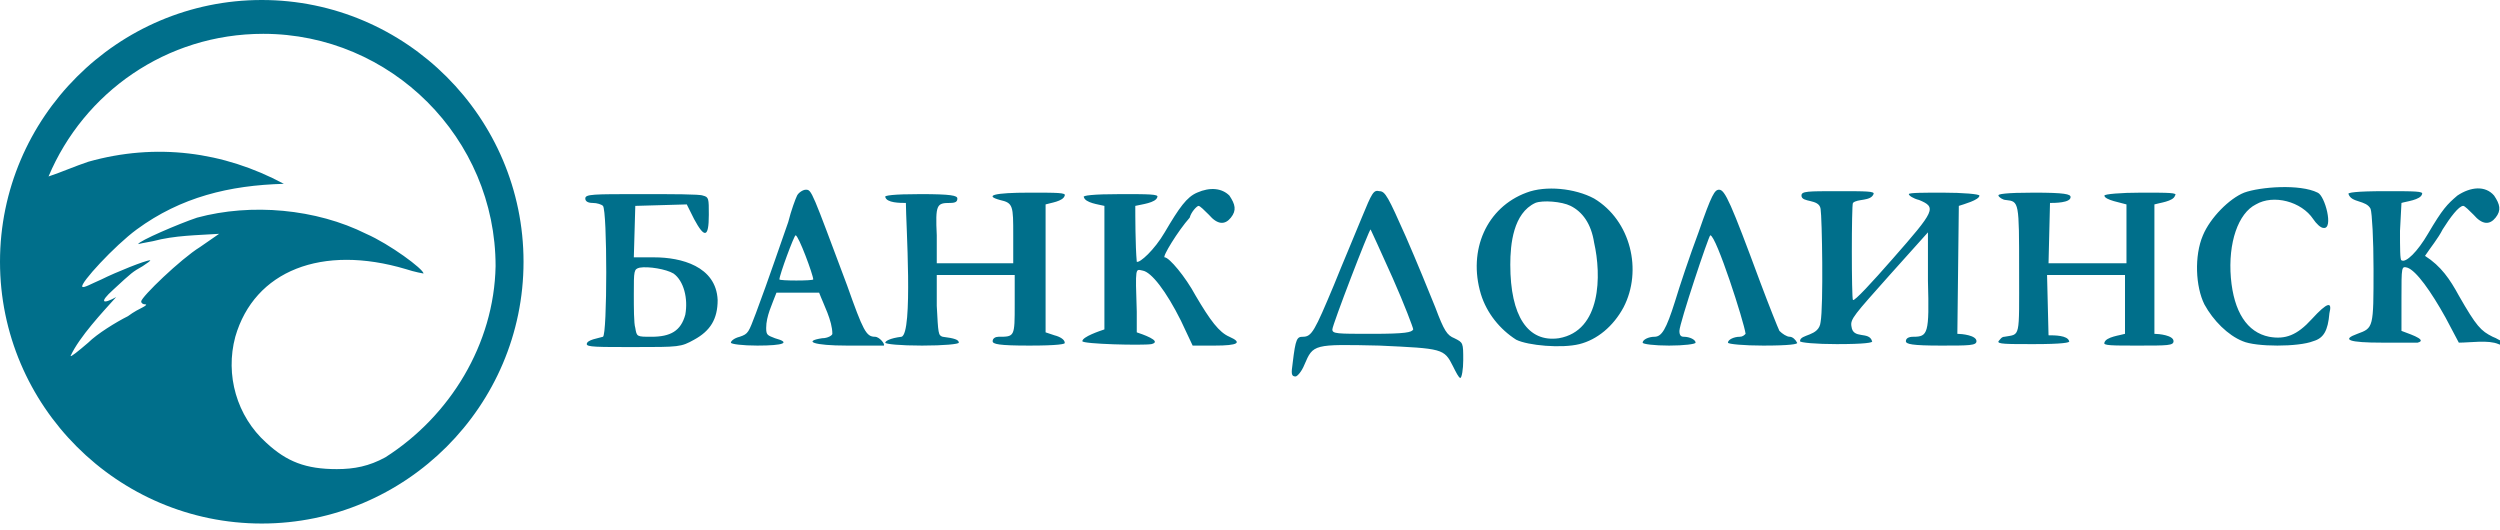
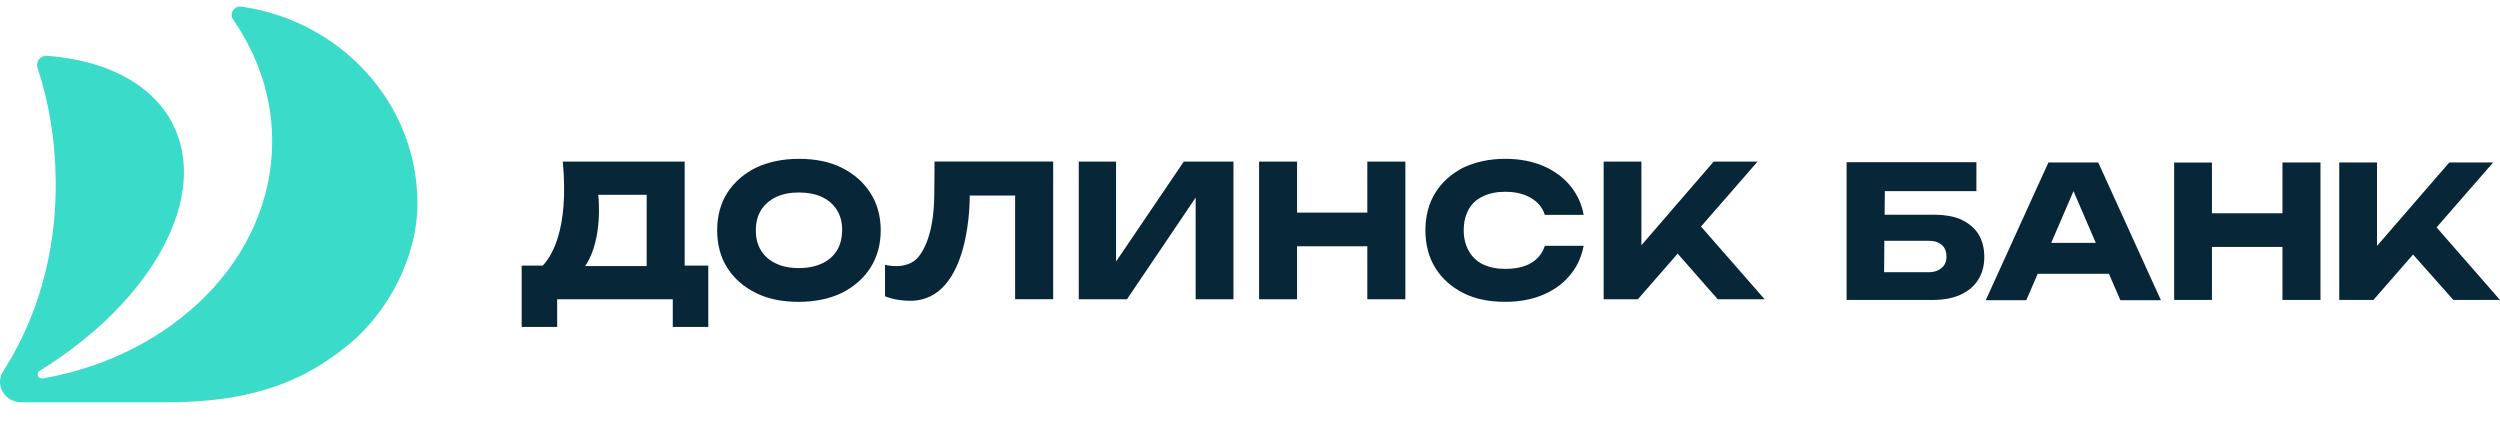
- <svg xmlns="http://www.w3.org/2000/svg" viewBox="0 0 170 36">
-   <path fill="#006f8b" d="M81.5 14c.1 0 .4.3.7.6.6.7 1.1.7 1.5.2.4-.5.3-.9-.1-1.5-.5-.5-1.3-.6-2.2-.2-.7.3-1.2 1-2.2 2.7-.7 1.2-1.7 2.1-1.9 2-.1-1.1-.1-3.2-.1-3.8.4-.1 1.4-.2 1.5-.6.1-.2-.6-.2-2.5-.2s-2.6.1-2.5.2c.1.4 1 .5 1.4.6v8.4c-.3.1-1.5.5-1.5.8 0 .2 4.1.3 4.7.2.8-.2-.7-.7-1-.8v-1.4c-.1-3.1-.1-2.9.4-2.8.6.1 1.6 1.4 2.6 3.4l.8 1.7h1.5c1.6 0 1.9-.2 1-.6-.7-.3-1.3-1.1-2.3-2.8-.7-1.3-1.8-2.6-2.1-2.6-.2 0 .9-1.8 1.7-2.7.1-.4.5-.8.6-.8zM121.7 22.9c-.2 0-.5-.2-.7-.4-.1-.2-.7-1.7-1.3-3.3-2-5.4-2.4-6.3-2.8-6.3-.3 0-.5.3-1.4 2.9-.6 1.6-1.3 3.7-1.6 4.7-.6 1.9-.9 2.4-1.4 2.4-.4 0-.8.2-.8.4 0 .1.8.2 1.8.2s1.8-.1 1.8-.2c0-.2-.4-.4-.8-.4-.2 0-.3-.1-.3-.4 0-.5 2-6.5 2.1-6.5.4 0 2.3 5.9 2.4 6.7-.1.1-.2.2-.4.2-.4 0-.8.2-.8.4 0 .1 1.1.2 2.4.2 1.8 0 2.4-.1 2.3-.2-.1-.2-.3-.4-.5-.4zM157.2 21.7c-1 1.1-1.8 1.4-2.9 1.2-1.5-.3-2.4-1.7-2.6-4-.2-2.4.5-4.4 1.7-5 1.2-.7 3.1-.2 3.9 1 .2.3.5.6.7.6.7.1.1-2.2-.4-2.4-1.2-.6-3.9-.4-5 0-1 .4-2.3 1.7-2.8 2.9-.6 1.4-.5 3.5.1 4.7.6 1.1 1.6 2.1 2.6 2.5.9.4 3.8.4 4.8 0 .7-.2 1-.7 1.1-1.9.2-.8-.1-.8-1.2.4zM169.5 22.9c-.8-.4-1.1-.7-2.3-2.8-.6-1.1-1.2-2-2.3-2.7.4-.6.9-1.2 1.2-1.8.5-.8 1.1-1.6 1.4-1.6.1 0 .4.3.7.6.6.7 1.1.7 1.5.2.4-.5.3-.9-.1-1.5-.6-.7-1.6-.6-2.5 0-.7.6-1 .9-2 2.6-.7 1.2-1.5 2-1.8 1.8-.1 0-.1-.9-.1-2l.1-1.9c.3-.1 1.3-.2 1.4-.6.1-.2-.5-.2-2.5-.2s-2.6.1-2.5.2c.2.6 1.2.4 1.5 1 .1.3.2 2.1.2 4.1 0 4 0 4-1.1 4.4-1.1.4-.6.6 1.7.6h2.4c.8-.2-.9-.7-1.1-.8v-2.2c0-2.2 0-2.2.4-2.1.6.2 1.6 1.6 2.6 3.4l.9 1.7c.8 0 2-.2 2.7.1.2.1.3 0 .3-.2-.2 0-.4-.2-.7-.3zM71.7 22.8l-.6-.2v-8.7c.3-.1 1.2-.2 1.3-.6.1-.2-.5-.2-2.4-.2-2.4 0-3.1.2-2 .5.9.2.9.4.9 2.4v1.9h-5.2V16c-.1-2.1 0-2.2.9-2.2.4 0 .5-.1.5-.3 0-.2-.4-.3-2.5-.3-1.9 0-2.5.1-2.4.2.1.4 1 .4 1.4.4 0 1.3.5 8.9-.3 9.1-.8.1-1.1.3-1.1.4 0 .1 1 .2 2.5.2s2.5-.1 2.5-.2c0-.2-.3-.3-1.1-.4-.3-.1-.3-.2-.4-2.1v-2.1H69v2c0 2.2 0 2.2-1.1 2.2-.2 0-.4.1-.4.3 0 .2.4.3 2.5.3 1.9 0 2.5-.1 2.4-.2 0-.2-.3-.4-.7-.5zM129.8 13.2c0 .1.3.3.7.4 1.2.5 1.1.7-1.8 4-1.4 1.6-2.6 2.9-2.7 2.8-.1-.1-.1-6.5 0-6.6.3-.3 1.2-.1 1.4-.6.1-.2-.5-.2-2.4-.2-2.1 0-2.5 0-2.5.3 0 .5 1.2.2 1.3.9.1.6.2 6.6 0 7.7-.1 1-1.4.8-1.4 1.3 0 .1 1.1.2 2.5.2 1.9 0 2.5-.1 2.4-.2-.2-.7-1.3-.1-1.4-1-.1-.5.2-.8 2.6-3.5l2.6-2.9v3.3c.1 3.6 0 3.8-1 3.8-.3 0-.5.1-.5.3 0 .2.4.3 2.4.3 1.9 0 2.4 0 2.4-.3 0-.4-1-.5-1.3-.5l.1-8.7c.3-.1 1.4-.4 1.4-.7 0-.1-1.1-.2-2.5-.2-1.2 0-2.3 0-2.3.1zM145.6 13.1c-1.4 0-2.5.1-2.5.2 0 .3 1.2.5 1.5.6v4h-5.3l.1-4.1c.3 0 1.4 0 1.4-.4 0-.2-.4-.3-2.5-.3-1.9 0-2.5.1-2.4.2 0 .1.3.3.5.3.9.1.9.1.9 4.8s.1 4.3-1 4.5c-.2 0-.3.2-.4.3-.1.2.5.2 2.4.2s2.5-.1 2.4-.2c-.1-.4-1-.4-1.4-.4l-.1-4.1h5.3v4c-.3.1-1.3.2-1.4.6-.1.2.5.2 2.3.2 2 0 2.4 0 2.4-.3 0-.4-1-.5-1.3-.5v-8.8c.3-.1 1.3-.2 1.4-.6.2-.2-.4-.2-2.3-.2zM108.4 13.5c-1.3-.7-3.3-.9-4.6-.4-2.7 1-4 3.9-3.1 6.9.4 1.3 1.3 2.4 2.4 3.1.8.4 3.1.6 4.3.3 1.2-.3 2.3-1.2 3-2.5 1.3-2.5.5-5.9-2-7.4zM106 23c-2.1.3-3.3-1.5-3.3-5 0-1.4.2-3.5 1.7-4.2.5-.2 1.8-.1 2.4.2.8.4 1.4 1.2 1.6 2.5.5 2.2.5 6-2.4 6.5zM98.9 23c-.5-.2-.7-.5-1.3-2.1-.4-1-1.3-3.2-2-4.8-1.2-2.7-1.4-3.1-1.8-3.1-.4-.1-.5.1-1.2 1.8-.4 1-1.3 3.1-1.9 4.6-1.3 3.1-1.5 3.5-2.1 3.5-.4 0-.5.1-.7 1.8-.1.7-.1.9.2.9.1 0 .4-.3.6-.8.6-1.4.6-1.4 5.1-1.3 4.3.2 4.4.2 5 1.4.2.4.4.8.5.8.1 0 .2-.6.2-1.2 0-1.2 0-1.2-.6-1.5zm-5.6-.3c-2.4 0-2.7 0-2.7-.3s2.5-6.8 2.6-6.8c0 0 .7 1.5 1.5 3.3.8 1.8 1.4 3.4 1.4 3.5-.1.2-.5.3-2.8.3zM59.5 22.9c-.6 0-.8-.4-1.9-3.5-2.4-6.4-2.4-6.5-2.8-6.5-.2 0-.5.2-.6.4s-.4 1-.6 1.8c-.5 1.4-1.3 3.8-2.2 6.2-.5 1.3-.5 1.4-1.1 1.6-.4.1-.6.3-.6.4s.8.2 1.8.2c1.8 0 2.3-.2 1.2-.5-.5-.2-.6-.2-.6-.7 0-.8.4-1.6.7-2.4h2.9c.3.8.9 1.9.9 2.8 0 .1-.3.3-.7.3-1.3.2-.6.5 1.7.5h2.5c.1-.1-.3-.6-.6-.6zM53 19c0-.3 1-3 1.1-3 .2 0 1.2 2.7 1.2 3 0 .1-2.3.1-2.3 0zM44.5 17.5h-1.4l.1-3.5 3.5-.1.5 1c.7 1.3 1 1.3 1-.3 0-1.1 0-1.2-.4-1.3-.2-.1-2.1-.1-4.2-.1-3.3 0-3.8 0-3.8.3 0 .2.2.3.5.3s.6.1.7.2c.3.3.3 8.8 0 8.9-.3.1-1.1.2-1.1.5 0 .2.7.2 3.2.2 3.1 0 3.2 0 4.1-.5 1.1-.6 1.6-1.4 1.6-2.7-.1-2.3-2.5-2.9-4.3-2.9zm2.1 3.9c-.3 1.1-1 1.5-2.3 1.5-1 0-1 0-1.1-.6-.1-.3-.1-1.4-.1-2.3 0-1.6 0-1.7.4-1.8.6-.1 1.8.1 2.3.4.7.5 1 1.7.8 2.8zM17.8 0C8 0 0 8 0 17.8s8 17.8 17.8 17.8 17.8-8 17.8-17.8S27.6 0 17.8 0zm8.4 31.1c-1.1.6-2.1.8-3.3.8-2.1 0-3.4-.5-4.8-1.8-2-1.8-2.8-4.6-2.1-7.2 1.3-4.5 5.9-6.3 11.6-4.6.6.2 1.2.3 1.2.3 0-.3-2.3-2-3.9-2.7-3.4-1.7-7.8-2.1-11.5-1.1-1.2.4-4 1.6-4 1.8 0 0 .4-.1 1-.2 1.5-.4 3-.4 4.5-.5l-1.3.9c-1.3.8-4 3.4-4 3.7 0 .1.1.2.3.2.1 0 0 .1-.2.2s-.6.3-1 .6c-.8.4-2.1 1.2-2.7 1.8-.7.6-1.2 1-1.2.9.6-1.3 2.2-3 3.1-4-.9.5-1.2.4-.2-.5 1.3-1.2 1.3-1.2 2-1.6.3-.2.6-.4.5-.4-.3 0-2.3.8-3.3 1.3-.7.3-1.2.6-1.3.5-.2-.2 2.2-2.8 3.7-3.9 3-2.2 6.3-3 10-3.1C15.2 10.3 10.6 9.7 6 11c-.9.3-1.8.7-2.7 1 2.4-5.7 8-9.7 14.6-9.7 8.7 0 15.8 7.1 15.8 15.8-.1 5.3-3.1 10.2-7.5 13z" />
+ <svg xmlns="http://www.w3.org/2000/svg" viewBox="0 0 190 32">
+   <path fill="#072638" d="M63.967 12.744c-.924-.464-2.022-.672-3.257-.672-1.235 0-2.314.232-3.257.672-.417.21-.796.454-1.134.734-.23.191-.441.398-.632.622-.149.174-.286.358-.41.552-.521.809-.771 1.774-.771 2.854 0 1.079.251 2.044.771 2.854.521.81 1.235 1.444 2.177 1.908.924.463 2.022.672 3.257.672 1.235 0 2.333-.232 3.257-.672.923-.464 1.657-1.098 2.177-1.908.521-.809.79-1.774.79-2.854 0-1.079-.27-2.044-.79-2.854-.521-.809-1.254-1.444-2.177-1.908Zm-.365 6.3c-.134.211-.291.397-.476.56-.189.166-.407.307-.661.424-.174.08-.357.146-.55.199-.364.098-.763.147-1.202.147-.351 0-.677-.031-.977-.093-.275-.058-.527-.141-.756-.252-.243-.112-.453-.246-.636-.403-.196-.168-.361-.361-.5-.581-.131-.206-.229-.433-.296-.682-.071-.264-.106-.551-.106-.861 0-.6.133-1.098.403-1.543.029-.045.059-.089.09-.133.053-.072.109-.142.169-.208l.05-.054c.145-.152.31-.287.493-.405.105-.068.217-.13.335-.186.501-.232 1.079-.345 1.733-.345s1.273.114 1.752.345c.501.232.867.559 1.136.985.132.208.231.438.298.689.07.262.105.547.105.854-.019.597-.133 1.117-.403 1.543Zm-20.831-6.76h9.264v7.9h1.794v4.662h-2.698v-2.101h-8.786v2.101h-2.698V20.184h1.6c.582-.597 2.025-2.618 1.524-7.9Zm6.376 7.938v-5.415h-3.678s.403 3.413-1.003 5.415h4.682Zm99.981-3.5c-.559-.27-1.292-.403-2.178-.403h-3.72l.019-1.794h6.958v-2.196h-9.865v10.465h6.589c.207 0 .405-.009.597-.026.148-.013.29-.032.429-.056.211-.036.412-.085.603-.145.106-.034.21-.071.31-.113.049-.02.097-.041.144-.063.577-.27 1.022-.635 1.33-1.136.307-.483.463-1.06.463-1.714 0-.654-.133-1.212-.425-1.714-.27-.445-.696-.828-1.254-1.098v-.008Zm-1.562 3.64c-.055.047-.114.089-.176.126-.071.042-.147.078-.229.107-.174.062-.372.094-.598.094h-3.371l.019-2.39h3.352c.087 0 .17.004.249.012.05.005.098.012.144.02.036.007.072.015.107.023.194.049.361.132.503.252.146.124.246.275.304.455.022.069.038.143.048.221.008.066.013.136.013.209 0 .384-.114.654-.365.867v.004ZM190 22.795l-4.819-5.514 4.298-4.933h-3.332l-5.495 6.342v-6.342h-2.869v10.446h2.599l3.01-3.45 3.063 3.45H190Zm-39.083.019 4.762-10.465h3.788l4.762 10.465h-3.082l-.867-2.003h-5.415l-.866 2.003h-3.082Zm6.669-8.287-1.694 3.933h3.389l-1.695-3.933Zm15.88 1.68h-5.358v-3.857h-2.872v10.446h2.872v-4.028h5.358v4.028h2.892V12.348h-2.892v3.857ZM67.262 20.123s1.717.482 2.584-.654l.004-.004c.924-1.216 1.155-3.181 1.155-4.761.019-1.368.019-2.428.019-2.428h9.017v10.465h-2.892v-7.881h-3.45s.152 7.999-4.511 7.999c-1.193 0-1.927-.345-1.927-.345v-2.39Zm17.559-.247v-7.593h-2.835v10.461h3.663l5.221-7.725v7.725h2.873V12.284h-3.777l-5.145 7.593Zm13.756-3.72h5.339v-3.872h2.892v10.461h-2.892v-4.028h-5.339v4.028h-2.888V12.284h2.888v3.872Zm35.537 6.589-4.837-5.529 4.298-4.933h-3.337l-5.491 6.357v-6.357h-2.869v10.461h2.599l3.025-3.469 3.048 3.469h3.564ZM114.4 14.575c-.654 0-1.212.114-1.695.346-.482.232-.847.558-1.079.984-.157.279-.268.587-.329.931-.036.204-.055.42-.055.65 0 .616.133 1.136.384 1.581.251.445.597.79 1.079 1.022.483.232 1.041.346 1.695.346.32 0 .614-.023.886-.07.221-.038.427-.092.619-.162.444-.156.79-.407 1.06-.715.194-.232.349-.501.444-.809h2.949c-.152.771-.44 1.467-.904 2.064-.521.695-1.216 1.235-2.083 1.619-.866.384-1.85.577-2.967.577-1.235 0-2.292-.209-3.2-.672-.908-.464-1.619-1.098-2.12-1.908-.502-.809-.753-1.774-.753-2.854 0-1.079.251-2.044.753-2.854.501-.809 1.216-1.444 2.12-1.908.927-.441 1.988-.672 3.2-.672 1.117 0 2.101.194 2.967.577.848.384 1.562.924 2.083 1.619.46.6.771 1.292.904 2.063h-2.949c-.051-.16-.117-.305-.196-.44-.072-.124-.155-.239-.248-.35-.27-.312-.635-.54-1.06-.714-.445-.175-.946-.251-1.505-.251Z" />
+   <path fill="#3ADCC9" d="M18.372.508c-.574-.084-.969.524-.646.992 1.881 2.717 2.96 5.871 2.96 9.238 0 8.869-7.474 16.275-17.427 18.023-.361.065-.547-.391-.239-.585C11.619 22.882 16.054 14.792 13.036 9.248c-1.626-2.983-5.107-4.674-9.443-5.008-.509-.038-.901.433-.745.904.893 2.698 1.353 5.571 1.387 8.554.076 6.935-2.257 11.833-3.99 14.508-.669 1.03.106 2.364 1.368 2.364H12.744c6.984 0 10.75-1.915 13.805-4.427 2.861-2.352 5.176-6.513 5.176-10.689 0-7.581-5.795-13.862-13.353-14.945Z" />
</svg>
